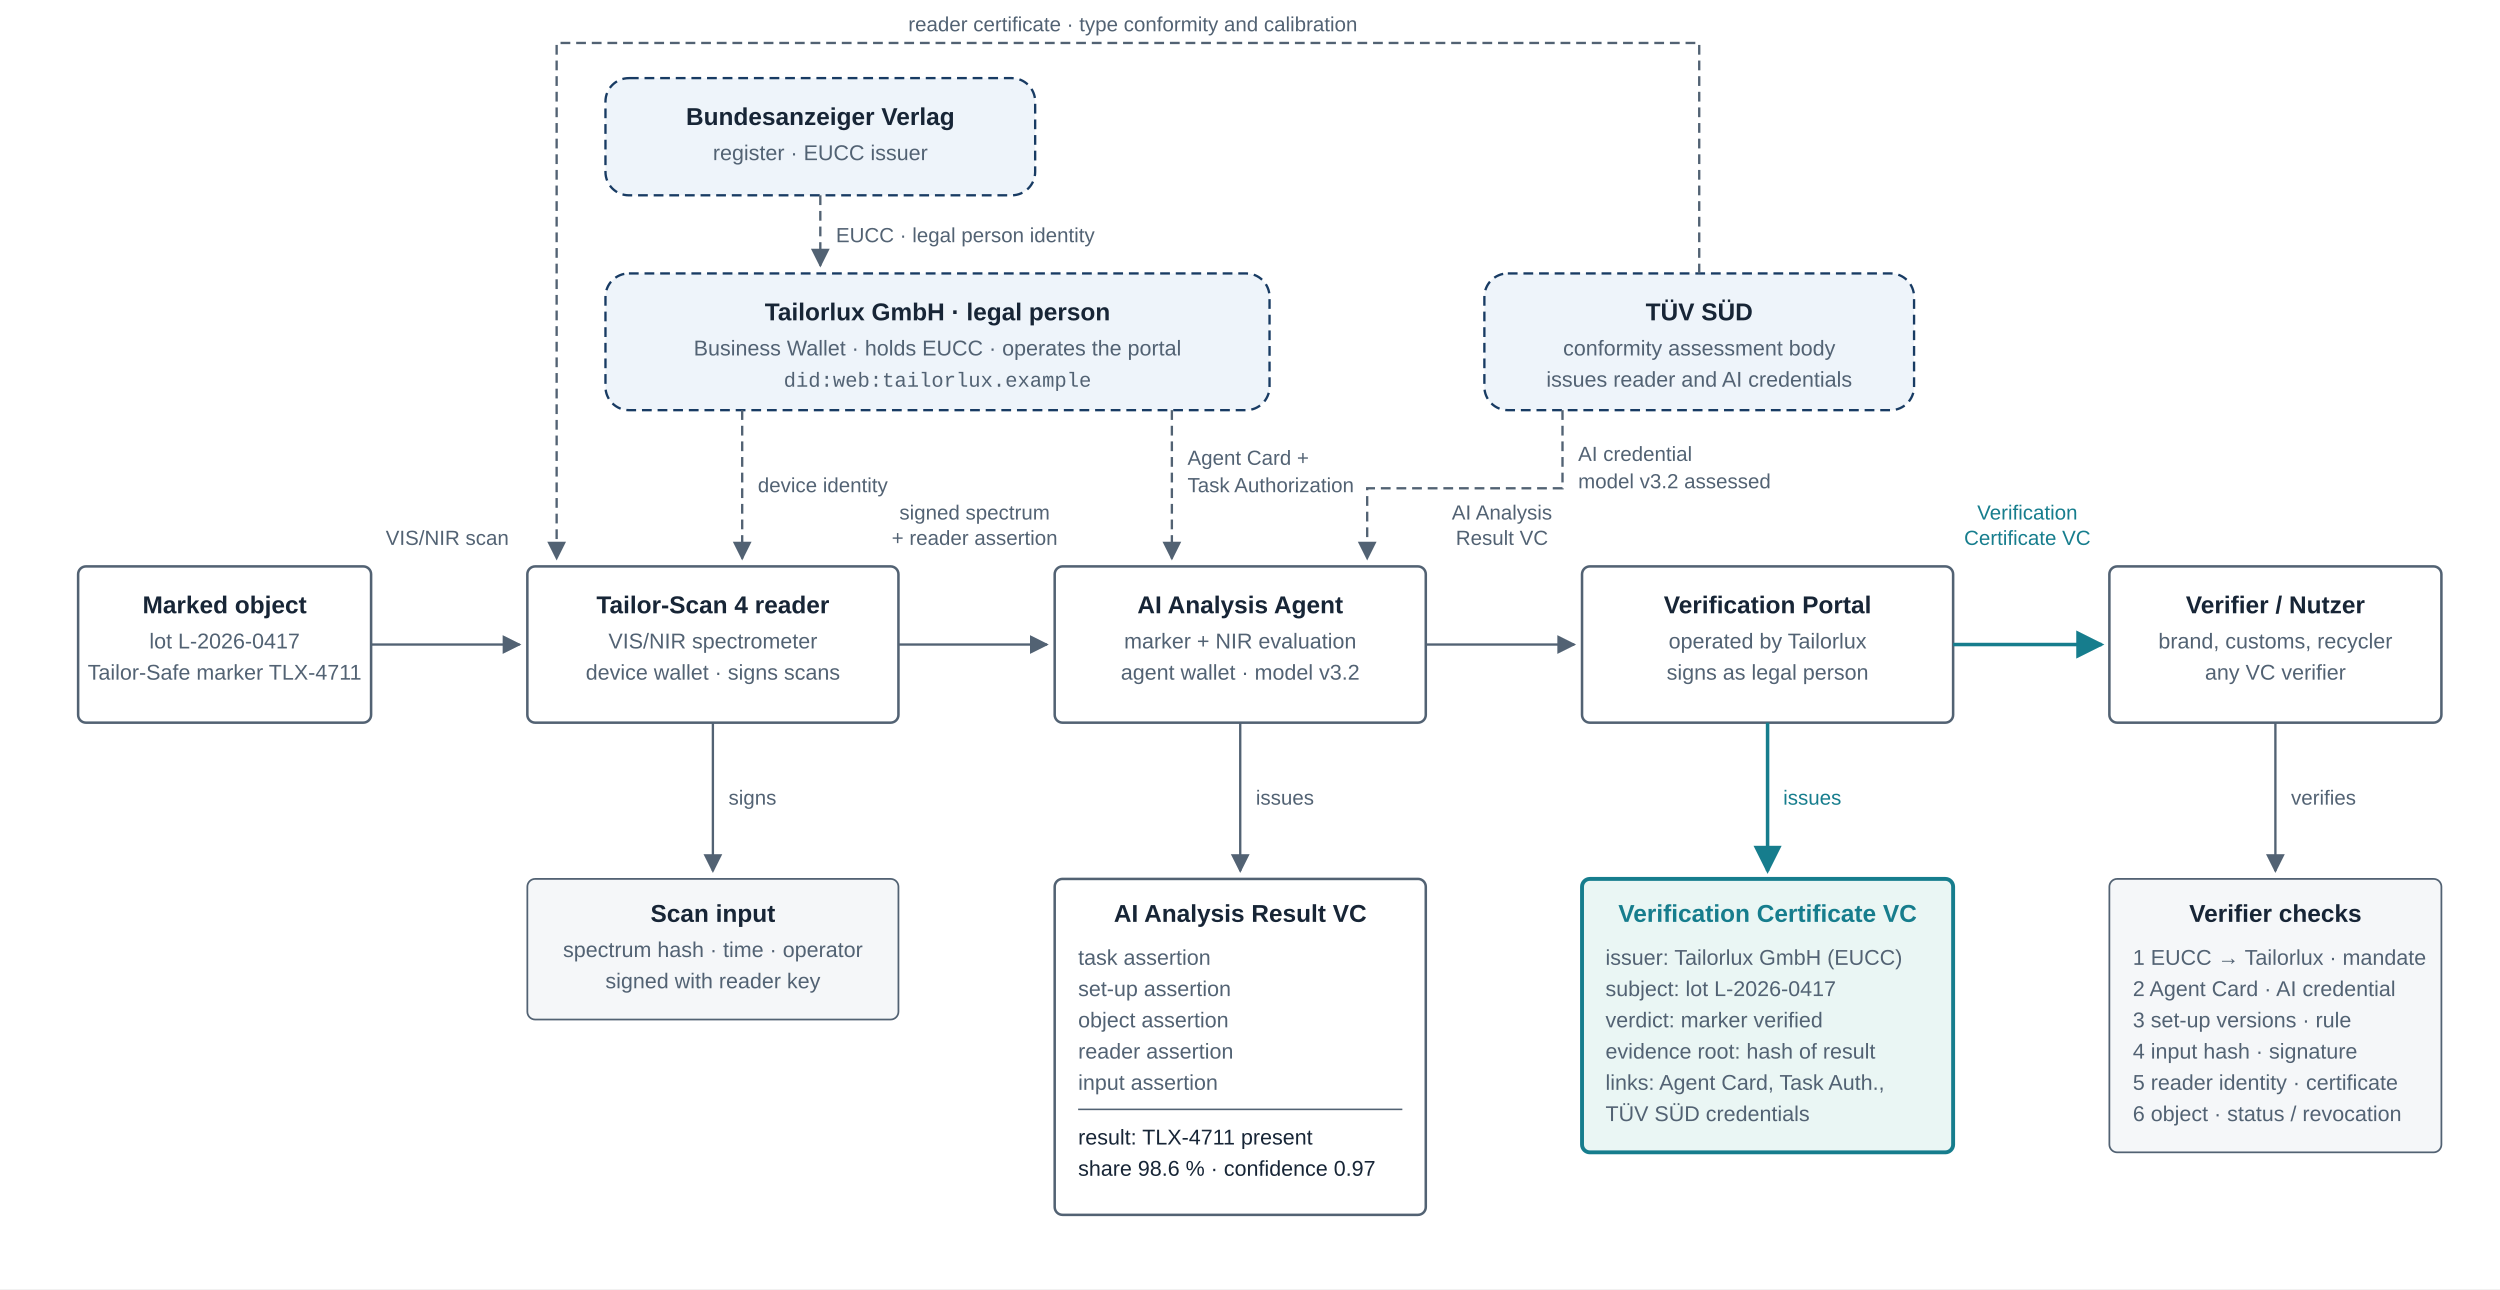
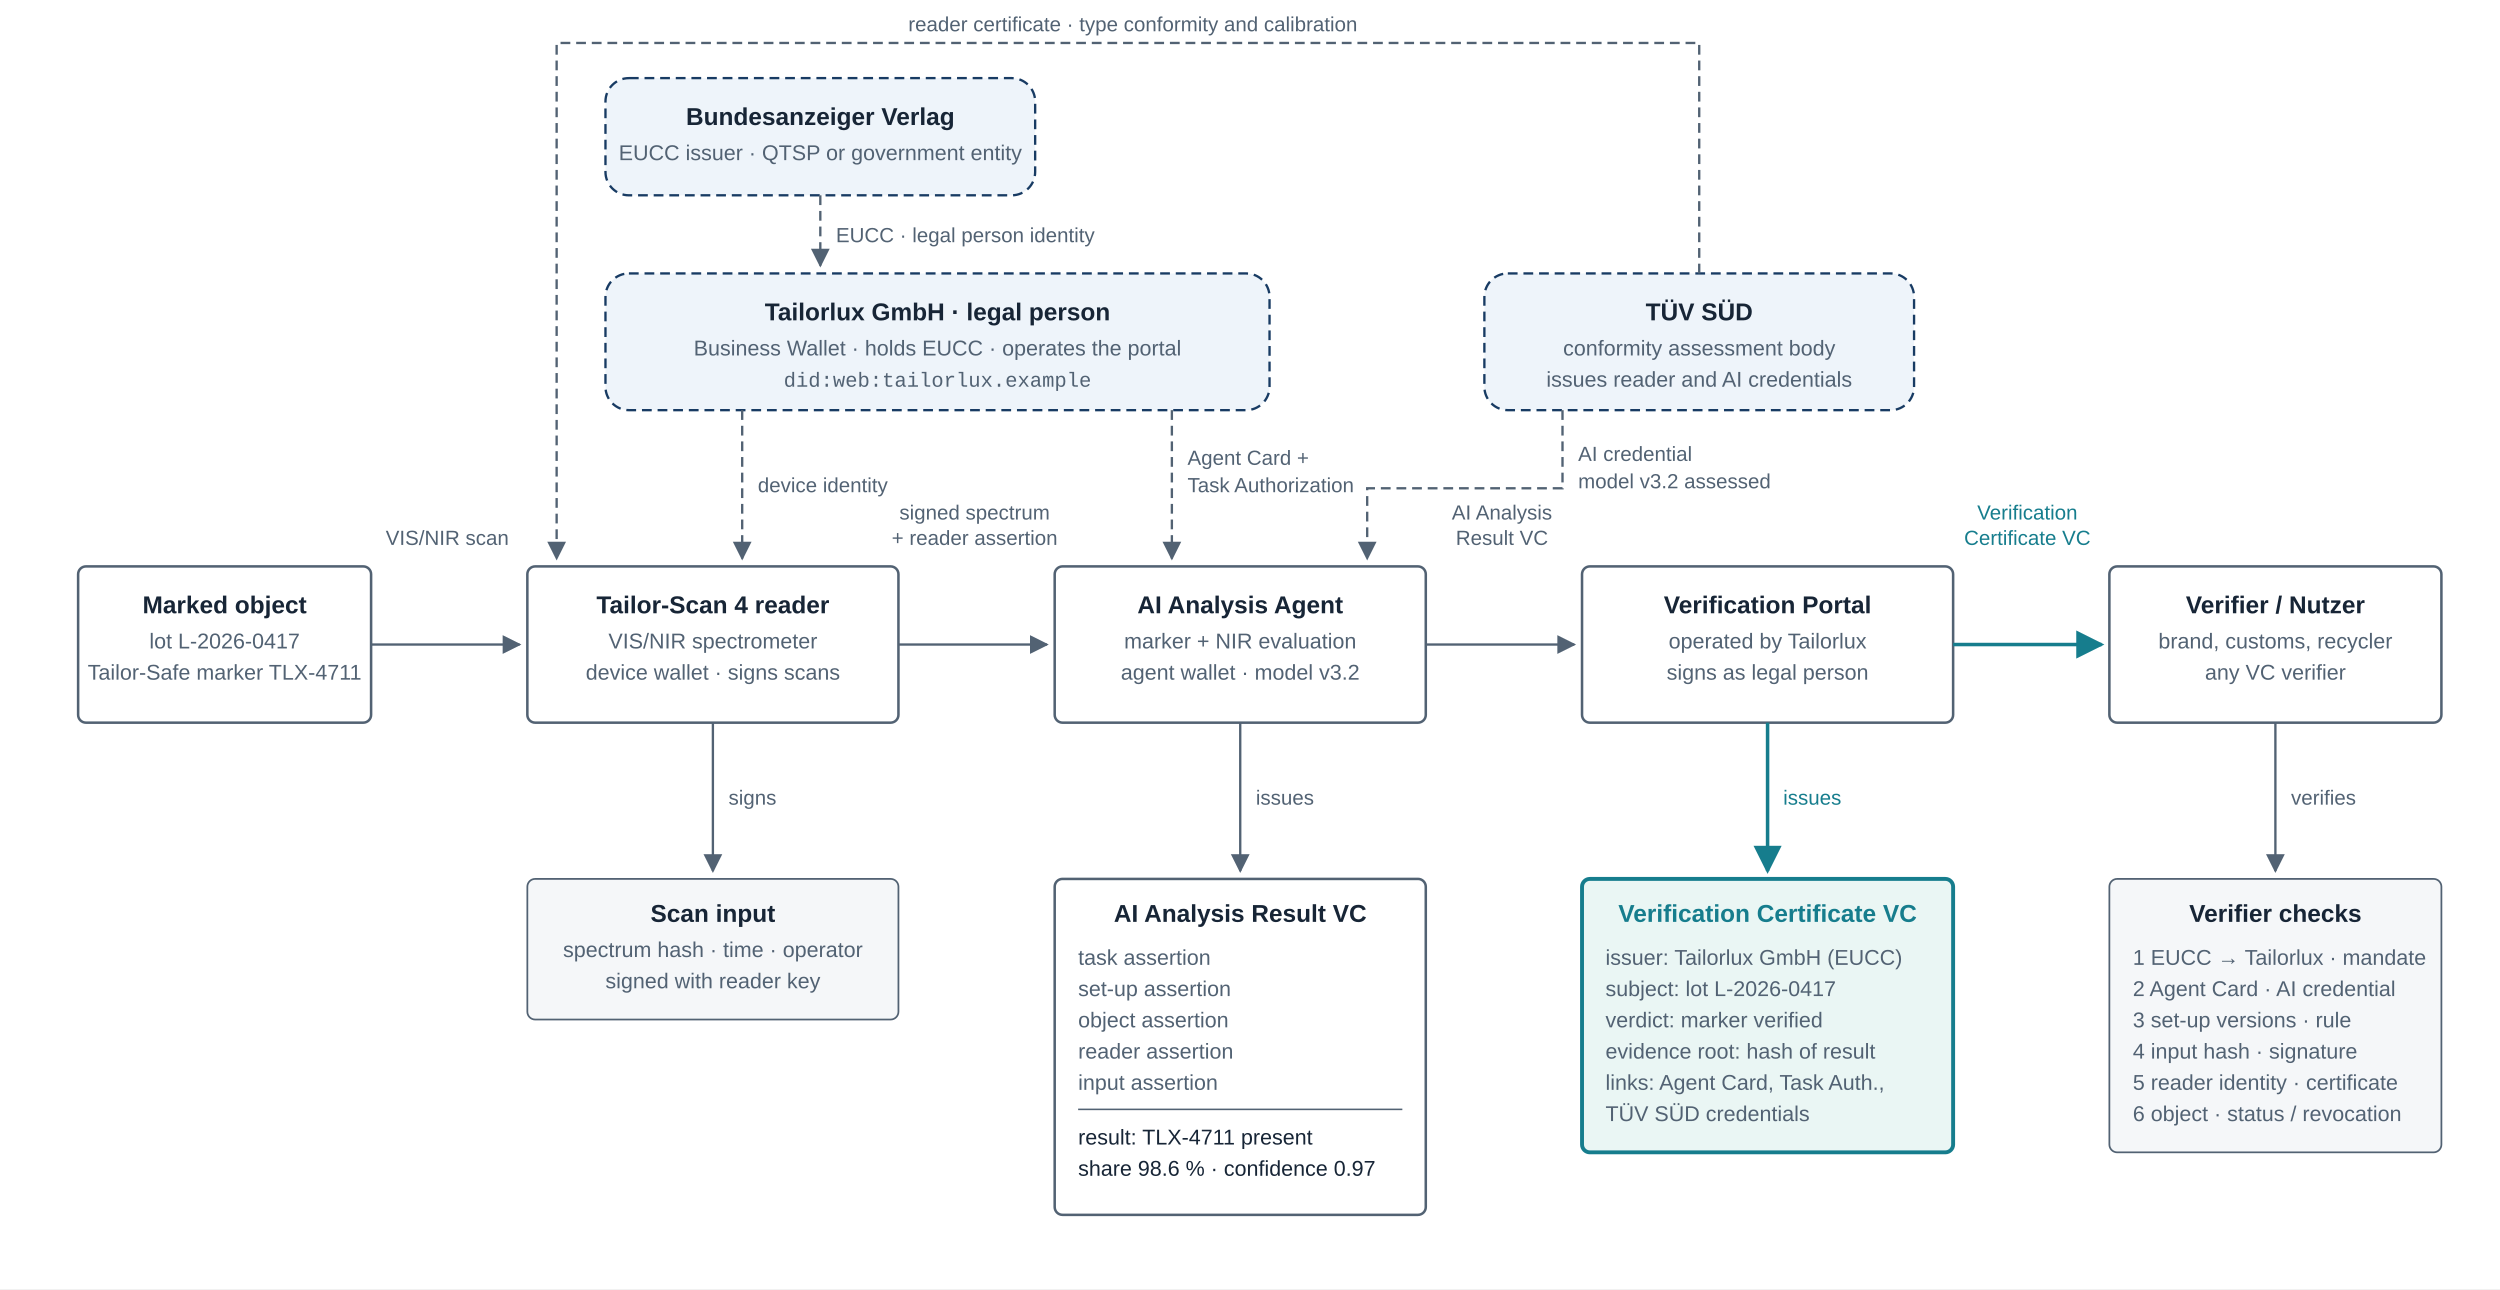
<svg xmlns="http://www.w3.org/2000/svg" width="1280" height="660" viewBox="0 0 1280 660" role="img" aria-labelledby="figure-2-system-view-title figure-2-system-view-desc" font-family="Arial, Liberation Sans, sans-serif">
  <rect x="0" y="0" width="1280" height="660" fill="#FFFFFF" />
  <defs>
    <marker id="ar" viewBox="0 0 10 10" refX="9" refY="5" markerWidth="8" markerHeight="8" orient="auto-start-reverse">
      <path d="M0,0 L10,5 L0,10 z" fill="#526273" />
    </marker>
    <marker id="ar-acc" viewBox="0 0 10 10" refX="9" refY="5" markerWidth="8" markerHeight="8" orient="auto-start-reverse">
      <path d="M0,0 L10,5 L0,10 z" fill="#167D8D" />
    </marker>
  </defs>
  <g>
    <rect fill="#EEF4FA" stroke="#183B63" stroke-width="1.2" stroke-dasharray="5 3" x="310" y="40" width="220" height="60" rx="12" />
    <text font-size="12.5" font-weight="700" fill="#172536" x="420" y="64" text-anchor="middle">Bundesanzeiger Verlag</text>
-     <text font-size="11" fill="#526273" x="420" y="82" text-anchor="middle">register · EUCC issuer</text>
+     <text font-size="11" fill="#526273" x="420" y="82" text-anchor="middle">EUCC issuer · QTSP or government entity</text>
  </g>
  <g>
    <rect fill="#EEF4FA" stroke="#183B63" stroke-width="1.2" stroke-dasharray="5 3" x="310" y="140" width="340" height="70" rx="12" />
    <text font-size="12.5" font-weight="700" fill="#172536" x="480" y="164" text-anchor="middle">Tailorlux GmbH · legal person</text>
    <text font-size="11" fill="#526273" x="480" y="182" text-anchor="middle">Business Wallet · holds EUCC · operates the portal</text>
    <text font-family="Liberation Mono, Courier New, monospace" font-size="10.5" fill="#526273" x="480" y="198" text-anchor="middle">did:web:tailorlux.example</text>
  </g>
  <g>
    <rect fill="#EEF4FA" stroke="#183B63" stroke-width="1.2" stroke-dasharray="5 3" x="760" y="140" width="220" height="70" rx="12" />
    <text font-size="12.5" font-weight="700" fill="#172536" x="870" y="164" text-anchor="middle">TÜV SÜD</text>
    <text font-size="11" fill="#526273" x="870" y="182" text-anchor="middle">conformity assessment body</text>
    <text font-size="11" fill="#526273" x="870" y="198" text-anchor="middle">issues reader and AI credentials</text>
  </g>
  <path fill="none" stroke="#526273" stroke-width="1.2" stroke-dasharray="5 3" d="M420,100 V136" marker-end="url(#ar)" />
  <text font-size="10.5" fill="#526273" paint-order="stroke" stroke="#FFFFFF" stroke-width="5" stroke-linejoin="round" x="428" y="124" text-anchor="start">EUCC · legal person identity</text>
  <path fill="none" stroke="#526273" stroke-width="1.2" stroke-dasharray="5 3" d="M870,140 V22 H285 V286" marker-end="url(#ar)" />
  <text font-size="10.5" fill="#526273" paint-order="stroke" stroke="#FFFFFF" stroke-width="5" stroke-linejoin="round" x="580" y="16" text-anchor="middle">reader certificate · type conformity and calibration</text>
  <path fill="none" stroke="#526273" stroke-width="1.2" stroke-dasharray="5 3" d="M800,210 V250 H700 V286" marker-end="url(#ar)" />
  <text font-size="10.5" fill="#526273" paint-order="stroke" stroke="#FFFFFF" stroke-width="5" stroke-linejoin="round" x="808" y="236" text-anchor="start">AI credential</text>
  <text font-size="10.5" fill="#526273" paint-order="stroke" stroke="#FFFFFF" stroke-width="5" stroke-linejoin="round" x="808" y="250" text-anchor="start">model v3.2 assessed</text>
  <path fill="none" stroke="#526273" stroke-width="1.2" stroke-dasharray="5 3" d="M380,210 V286" marker-end="url(#ar)" />
  <text font-size="10.5" fill="#526273" paint-order="stroke" stroke="#FFFFFF" stroke-width="5" stroke-linejoin="round" x="388" y="252" text-anchor="start">device identity</text>
  <path fill="none" stroke="#526273" stroke-width="1.2" stroke-dasharray="5 3" d="M600,210 V286" marker-end="url(#ar)" />
  <text font-size="10.5" fill="#526273" paint-order="stroke" stroke="#FFFFFF" stroke-width="5" stroke-linejoin="round" x="608" y="238" text-anchor="start">Agent Card +</text>
  <text font-size="10.5" fill="#526273" paint-order="stroke" stroke="#FFFFFF" stroke-width="5" stroke-linejoin="round" x="608" y="252" text-anchor="start">Task Authorization</text>
  <g>
    <rect fill="#FFFFFF" stroke="#526273" stroke-width="1.3" x="40" y="290" width="150" height="80" rx="4" />
    <text font-size="12.5" font-weight="700" fill="#172536" x="115" y="314" text-anchor="middle">Marked object</text>
    <text font-size="11" fill="#526273" x="115" y="332" text-anchor="middle">lot L-2026-0417</text>
    <text font-size="11" fill="#526273" x="115" y="348" text-anchor="middle">Tailor-Safe marker TLX-4711</text>
  </g>
  <g>
    <rect fill="#FFFFFF" stroke="#526273" stroke-width="1.3" x="270" y="290" width="190" height="80" rx="4" />
    <text font-size="12.5" font-weight="700" fill="#172536" x="365" y="314" text-anchor="middle">Tailor-Scan 4 reader</text>
    <text font-size="11" fill="#526273" x="365" y="332" text-anchor="middle">VIS/NIR spectrometer</text>
    <text font-size="11" fill="#526273" x="365" y="348" text-anchor="middle">device wallet · signs scans</text>
  </g>
  <g>
    <rect fill="#FFFFFF" stroke="#526273" stroke-width="1.3" x="540" y="290" width="190" height="80" rx="4" />
    <text font-size="12.5" font-weight="700" fill="#172536" x="635" y="314" text-anchor="middle">AI Analysis Agent</text>
    <text font-size="11" fill="#526273" x="635" y="332" text-anchor="middle">marker + NIR evaluation</text>
    <text font-size="11" fill="#526273" x="635" y="348" text-anchor="middle">agent wallet · model v3.2</text>
  </g>
  <g>
    <rect fill="#FFFFFF" stroke="#526273" stroke-width="1.3" x="810" y="290" width="190" height="80" rx="4" />
    <text font-size="12.5" font-weight="700" fill="#172536" x="905" y="314" text-anchor="middle">Verification Portal</text>
    <text font-size="11" fill="#526273" x="905" y="332" text-anchor="middle">operated by Tailorlux</text>
    <text font-size="11" fill="#526273" x="905" y="348" text-anchor="middle">signs as legal person</text>
  </g>
  <g>
    <rect fill="#FFFFFF" stroke="#526273" stroke-width="1.3" x="1080" y="290" width="170" height="80" rx="4" />
    <text font-size="12.5" font-weight="700" fill="#172536" x="1165" y="314" text-anchor="middle">Verifier / Nutzer</text>
    <text font-size="11" fill="#526273" x="1165" y="332" text-anchor="middle">brand, customs, recycler</text>
    <text font-size="11" fill="#526273" x="1165" y="348" text-anchor="middle">any VC verifier</text>
  </g>
  <path fill="none" stroke="#526273" stroke-width="1.2" d="M190,330 H266" marker-end="url(#ar)" />
  <text font-size="10.5" fill="#526273" paint-order="stroke" stroke="#FFFFFF" stroke-width="5" stroke-linejoin="round" x="229" y="279" text-anchor="middle">VIS/NIR scan</text>
  <path fill="none" stroke="#526273" stroke-width="1.2" d="M460,330 H536" marker-end="url(#ar)" />
  <text font-size="10.5" fill="#526273" paint-order="stroke" stroke="#FFFFFF" stroke-width="5" stroke-linejoin="round" x="499" y="266" text-anchor="middle">signed spectrum</text>
  <text font-size="10.5" fill="#526273" paint-order="stroke" stroke="#FFFFFF" stroke-width="5" stroke-linejoin="round" x="499" y="279" text-anchor="middle">+ reader assertion</text>
  <path fill="none" stroke="#526273" stroke-width="1.2" d="M730,330 H806" marker-end="url(#ar)" />
  <text font-size="10.5" fill="#526273" paint-order="stroke" stroke="#FFFFFF" stroke-width="5" stroke-linejoin="round" x="769" y="266" text-anchor="middle">AI Analysis</text>
  <text font-size="10.5" fill="#526273" paint-order="stroke" stroke="#FFFFFF" stroke-width="5" stroke-linejoin="round" x="769" y="279" text-anchor="middle">Result VC</text>
  <path fill="none" stroke="#167D8D" stroke-width="1.8" d="M1000,330 H1076" marker-end="url(#ar-acc)" />
  <text font-size="10.5" fill="#167D8D" paint-order="stroke" stroke="#FFFFFF" stroke-width="5" stroke-linejoin="round" x="1038" y="266" text-anchor="middle">Verification</text>
  <text font-size="10.5" fill="#167D8D" paint-order="stroke" stroke="#FFFFFF" stroke-width="5" stroke-linejoin="round" x="1038" y="279" text-anchor="middle">Certificate VC</text>
  <path fill="none" stroke="#526273" stroke-width="1.2" d="M365,370 V446" marker-end="url(#ar)" />
  <text font-size="10.5" fill="#526273" paint-order="stroke" stroke="#FFFFFF" stroke-width="5" stroke-linejoin="round" x="373" y="412" text-anchor="start">signs</text>
  <path fill="none" stroke="#526273" stroke-width="1.2" d="M635,370 V446" marker-end="url(#ar)" />
  <text font-size="10.5" fill="#526273" paint-order="stroke" stroke="#FFFFFF" stroke-width="5" stroke-linejoin="round" x="643" y="412" text-anchor="start">issues</text>
  <path fill="none" stroke="#167D8D" stroke-width="1.8" d="M905,370 V446" marker-end="url(#ar-acc)" />
  <text font-size="10.5" fill="#167D8D" paint-order="stroke" stroke="#FFFFFF" stroke-width="5" stroke-linejoin="round" x="913" y="412" text-anchor="start">issues</text>
  <path fill="none" stroke="#526273" stroke-width="1.2" d="M1165,370 V446" marker-end="url(#ar)" />
  <text font-size="10.5" fill="#526273" paint-order="stroke" stroke="#FFFFFF" stroke-width="5" stroke-linejoin="round" x="1173" y="412" text-anchor="start">verifies</text>
  <g>
    <rect fill="#F5F7F9" stroke="#526273" stroke-width="0.9" x="270" y="450" width="190" height="72" rx="4" />
    <text font-size="12.5" font-weight="700" fill="#172536" x="365" y="472" text-anchor="middle">Scan input</text>
    <text font-size="11" fill="#526273" x="365" y="490" text-anchor="middle">spectrum hash · time · operator</text>
    <text font-size="11" fill="#526273" x="365" y="506" text-anchor="middle">signed with reader key</text>
  </g>
  <g>
    <rect fill="#FFFFFF" stroke="#526273" stroke-width="1.3" x="540" y="450" width="190" height="172" rx="4" />
    <text font-size="12.5" font-weight="700" fill="#172536" x="635" y="472" text-anchor="middle">AI Analysis Result VC</text>
    <text font-size="11" fill="#526273" x="552" y="494">task assertion</text>
    <text font-size="11" fill="#526273" x="552" y="510">set-up assertion</text>
    <text font-size="11" fill="#526273" x="552" y="526">object assertion</text>
    <text font-size="11" fill="#526273" x="552" y="542">reader assertion</text>
    <text font-size="11" fill="#526273" x="552" y="558">input assertion</text>
    <line x1="552" y1="568" x2="718" y2="568" stroke="#526273" stroke-width="0.8" />
    <text font-size="11" fill="#172536" x="552" y="586">result: TLX-4711 present</text>
    <text font-size="11" fill="#172536" x="552" y="602">share 98.6 % · confidence 0.97</text>
  </g>
  <g>
    <rect fill="#EAF6F4" stroke="#167D8D" stroke-width="2" x="810" y="450" width="190" height="140" rx="4" />
    <text font-size="12.5" font-weight="700" fill="#167D8D" x="905" y="472" text-anchor="middle">Verification Certificate VC</text>
    <text font-size="11" fill="#526273" x="822" y="494">issuer: Tailorlux GmbH (EUCC)</text>
    <text font-size="11" fill="#526273" x="822" y="510">subject: lot L-2026-0417</text>
    <text font-size="11" fill="#526273" x="822" y="526">verdict: marker verified</text>
    <text font-size="11" fill="#526273" x="822" y="542">evidence root: hash of result</text>
    <text font-size="11" fill="#526273" x="822" y="558">links: Agent Card, Task Auth.,</text>
    <text font-size="11" fill="#526273" x="822" y="574">TÜV SÜD credentials</text>
  </g>
  <g>
    <rect fill="#F5F7F9" stroke="#526273" stroke-width="0.9" x="1080" y="450" width="170" height="140" rx="4" />
    <text font-size="12.5" font-weight="700" fill="#172536" x="1165" y="472" text-anchor="middle">Verifier checks</text>
    <text font-size="11" fill="#526273" x="1092" y="494">1 EUCC → Tailorlux · mandate</text>
    <text font-size="11" fill="#526273" x="1092" y="510">2 Agent Card · AI credential</text>
    <text font-size="11" fill="#526273" x="1092" y="526">3 set-up versions · rule</text>
    <text font-size="11" fill="#526273" x="1092" y="542">4 input hash · signature</text>
    <text font-size="11" fill="#526273" x="1092" y="558">5 reader identity · certificate</text>
    <text font-size="11" fill="#526273" x="1092" y="574">6 object · status / revocation</text>
  </g>
</svg>
